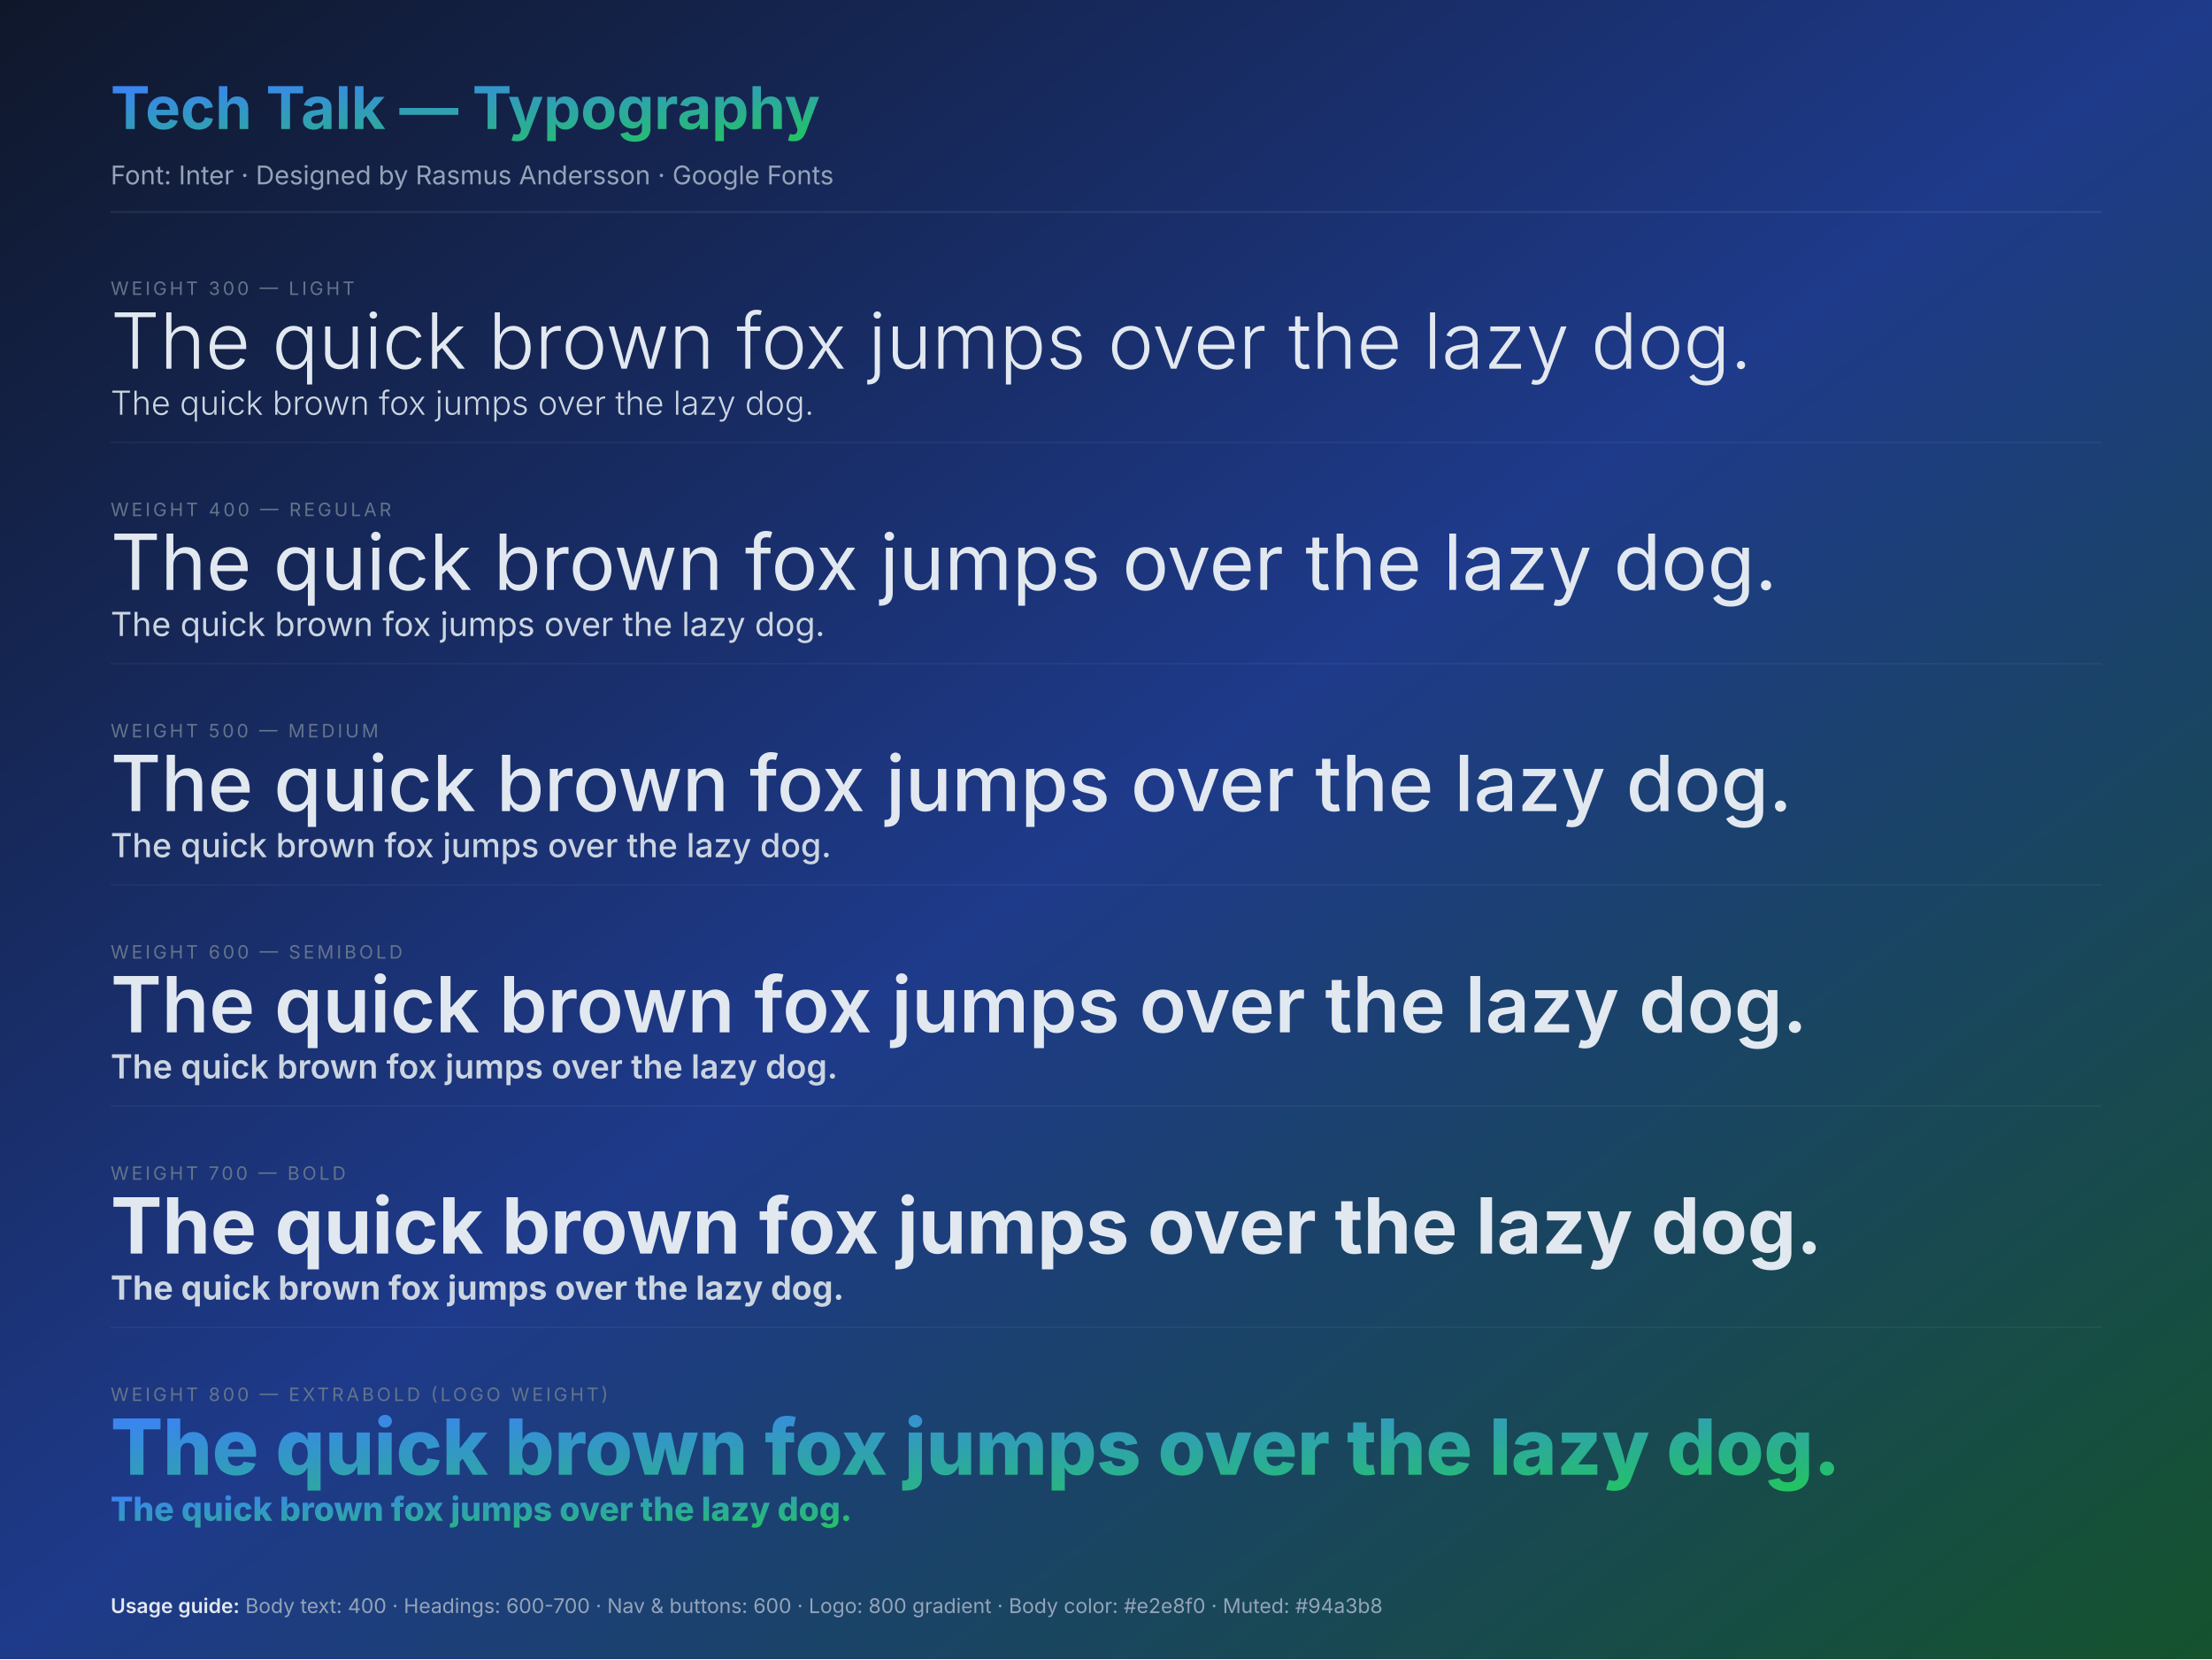
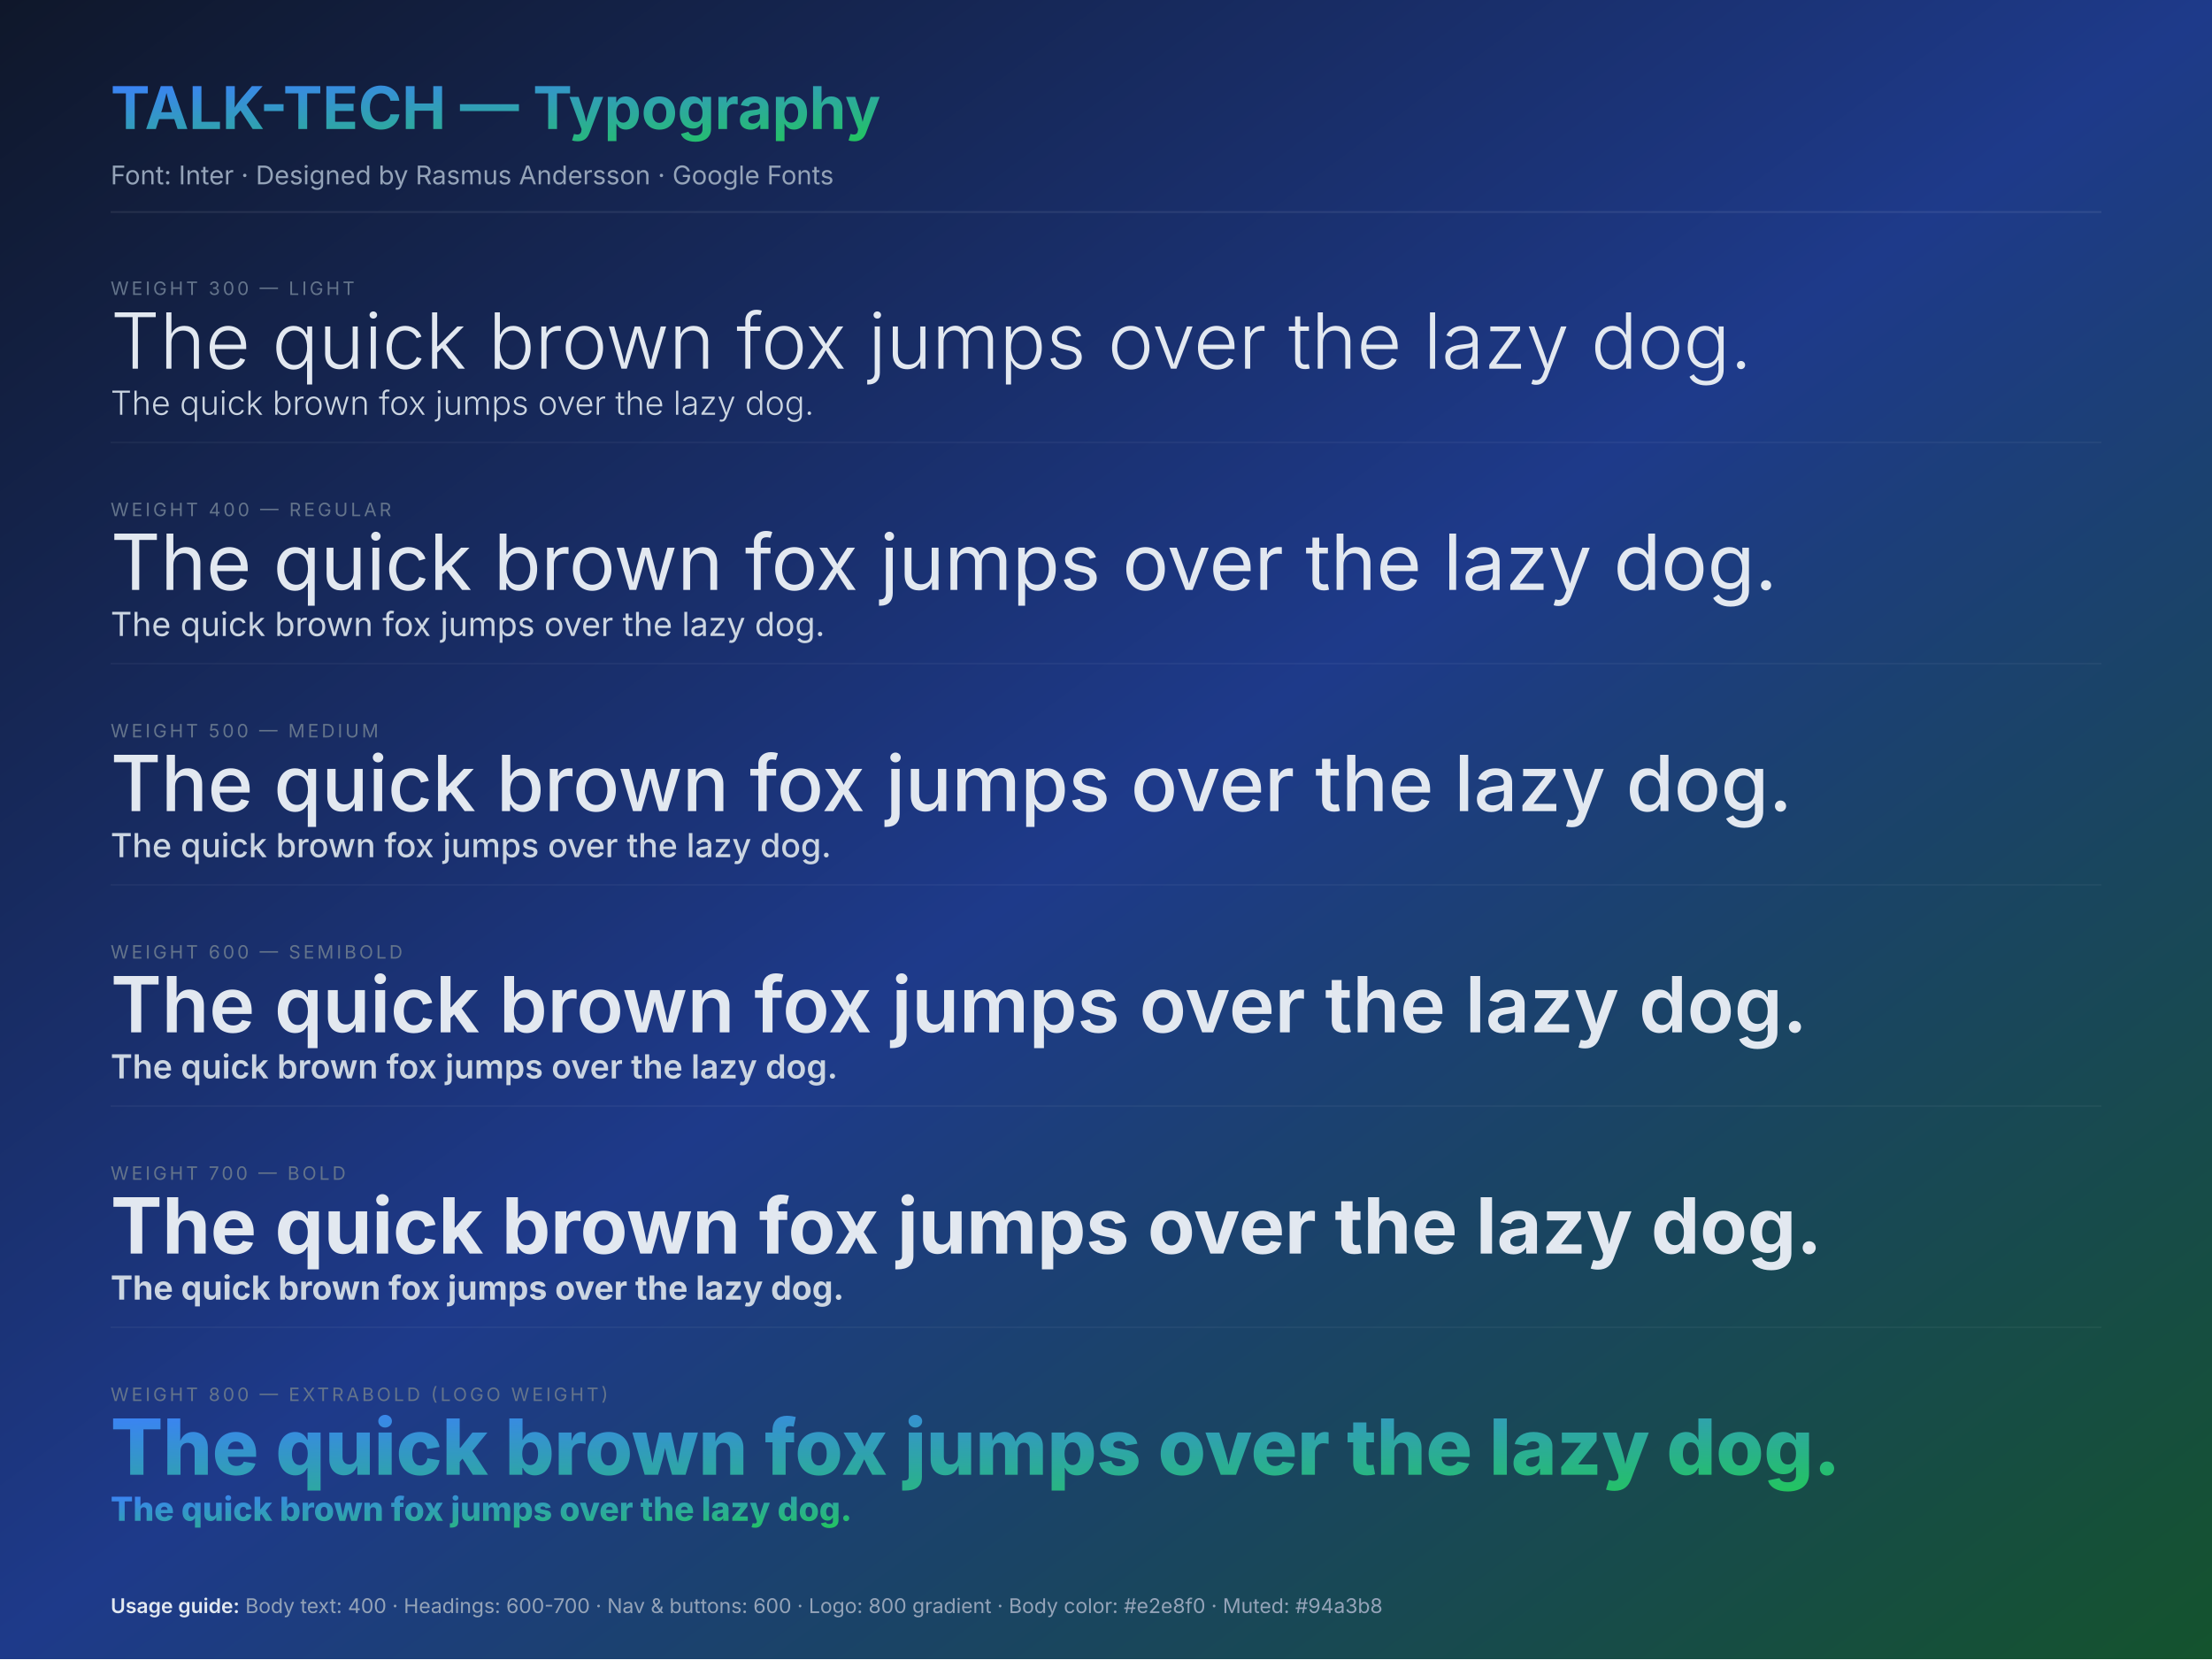
<svg xmlns="http://www.w3.org/2000/svg" viewBox="0 0 1200 900" font-family="Inter, system-ui, sans-serif">
  <defs>
    <linearGradient id="brandGrad" x1="0%" y1="0%" x2="100%" y2="100%">
      <stop offset="0%" stop-color="#3b82f6" />
      <stop offset="100%" stop-color="#22c55e" />
    </linearGradient>
    <linearGradient id="bgGrad" x1="0%" y1="0%" x2="100%" y2="100%">
      <stop offset="0%" stop-color="#0f172a" />
      <stop offset="50%" stop-color="#1e3a8a" />
      <stop offset="100%" stop-color="#14532d" />
    </linearGradient>
  </defs>
  <rect width="1200" height="900" fill="url(#bgGrad)" />
-   <text x="60" y="70" font-size="32" font-weight="700" fill="url(#brandGrad)">Tech Talk — Typography</text>
+   <text x="60" y="70" font-size="32" font-weight="700" fill="url(#brandGrad)">TALK-TECH — Typography</text>
  <text x="60" y="100" font-size="14" font-weight="400" fill="#94a3b8">Font: Inter · Designed by Rasmus Andersson · Google Fonts</text>
  <line x1="60" y1="115" x2="1140" y2="115" stroke="rgba(255,255,255,0.08)" stroke-width="1" />
  <text x="60" y="160" font-size="10" fill="#64748b" letter-spacing="1.5">WEIGHT 300 — LIGHT</text>
  <text x="60" y="200" font-size="42" font-weight="300" fill="#e2e8f0">The quick brown fox jumps over the lazy dog.</text>
  <text x="60" y="225" font-size="18" font-weight="300" fill="#cbd5e1">The quick brown fox jumps over the lazy dog.</text>
  <line x1="60" y1="240" x2="1140" y2="240" stroke="rgba(255,255,255,0.04)" stroke-width="1" />
  <text x="60" y="280" font-size="10" fill="#64748b" letter-spacing="1.5">WEIGHT 400 — REGULAR</text>
  <text x="60" y="320" font-size="42" font-weight="400" fill="#e2e8f0">The quick brown fox jumps over the lazy dog.</text>
  <text x="60" y="345" font-size="18" font-weight="400" fill="#cbd5e1">The quick brown fox jumps over the lazy dog.</text>
  <line x1="60" y1="360" x2="1140" y2="360" stroke="rgba(255,255,255,0.04)" stroke-width="1" />
  <text x="60" y="400" font-size="10" fill="#64748b" letter-spacing="1.5">WEIGHT 500 — MEDIUM</text>
  <text x="60" y="440" font-size="42" font-weight="500" fill="#e2e8f0">The quick brown fox jumps over the lazy dog.</text>
  <text x="60" y="465" font-size="18" font-weight="500" fill="#cbd5e1">The quick brown fox jumps over the lazy dog.</text>
  <line x1="60" y1="480" x2="1140" y2="480" stroke="rgba(255,255,255,0.04)" stroke-width="1" />
  <text x="60" y="520" font-size="10" fill="#64748b" letter-spacing="1.5">WEIGHT 600 — SEMIBOLD</text>
  <text x="60" y="560" font-size="42" font-weight="600" fill="#e2e8f0">The quick brown fox jumps over the lazy dog.</text>
  <text x="60" y="585" font-size="18" font-weight="600" fill="#cbd5e1">The quick brown fox jumps over the lazy dog.</text>
  <line x1="60" y1="600" x2="1140" y2="600" stroke="rgba(255,255,255,0.04)" stroke-width="1" />
  <text x="60" y="640" font-size="10" fill="#64748b" letter-spacing="1.5">WEIGHT 700 — BOLD</text>
  <text x="60" y="680" font-size="42" font-weight="700" fill="#e2e8f0">The quick brown fox jumps over the lazy dog.</text>
  <text x="60" y="705" font-size="18" font-weight="700" fill="#cbd5e1">The quick brown fox jumps over the lazy dog.</text>
  <line x1="60" y1="720" x2="1140" y2="720" stroke="rgba(255,255,255,0.04)" stroke-width="1" />
  <text x="60" y="760" font-size="10" fill="#64748b" letter-spacing="1.5">WEIGHT 800 — EXTRABOLD (LOGO WEIGHT)</text>
  <text x="60" y="800" font-size="42" font-weight="800" fill="url(#brandGrad)">The quick brown fox jumps over the lazy dog.</text>
  <text x="60" y="825" font-size="18" font-weight="800" fill="url(#brandGrad)">The quick brown fox jumps over the lazy dog.</text>
  <text x="60" y="875" font-size="11" fill="#64748b">
    <tspan fill="#e2e8f0" font-weight="600">Usage guide: </tspan>
    <tspan fill="#94a3b8">Body text: 400 · </tspan>
    <tspan fill="#94a3b8">Headings: 600-700 · </tspan>
    <tspan fill="#94a3b8">Nav &amp; buttons: 600 · </tspan>
    <tspan fill="#94a3b8">Logo: 800 gradient · </tspan>
    <tspan fill="#94a3b8">Body color: #e2e8f0 · </tspan>
    <tspan fill="#94a3b8">Muted: #94a3b8</tspan>
  </text>
</svg>
